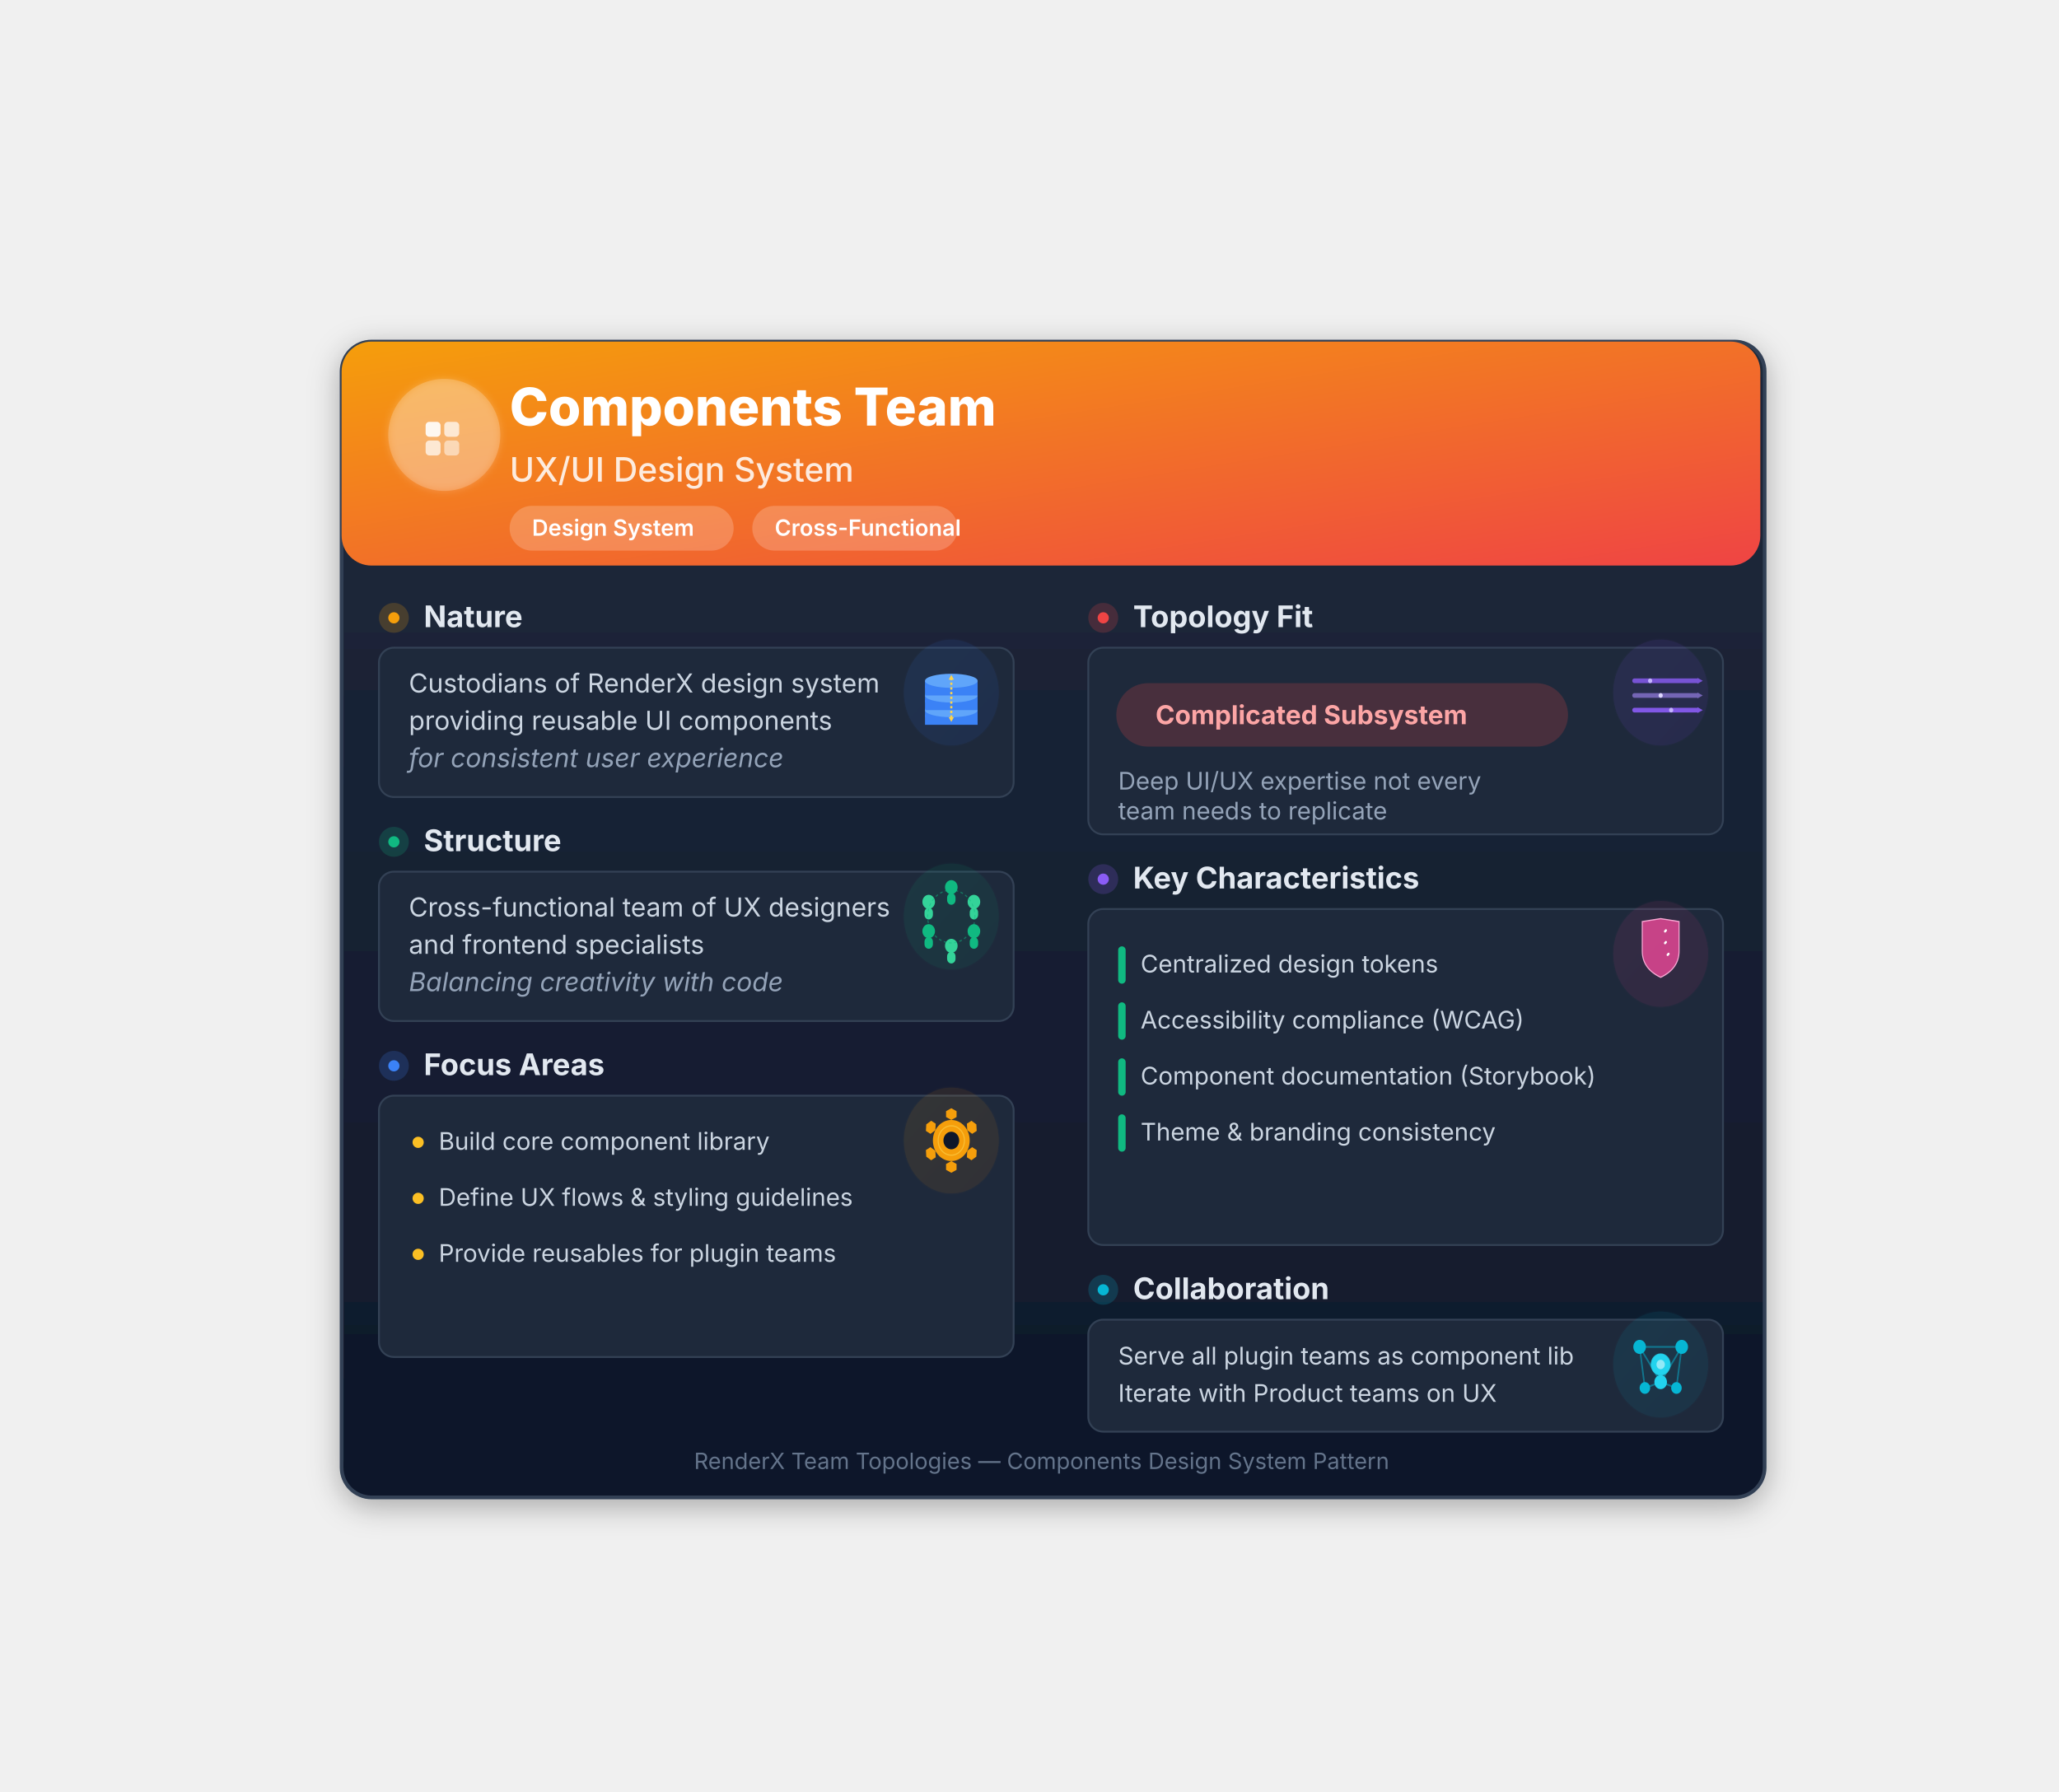
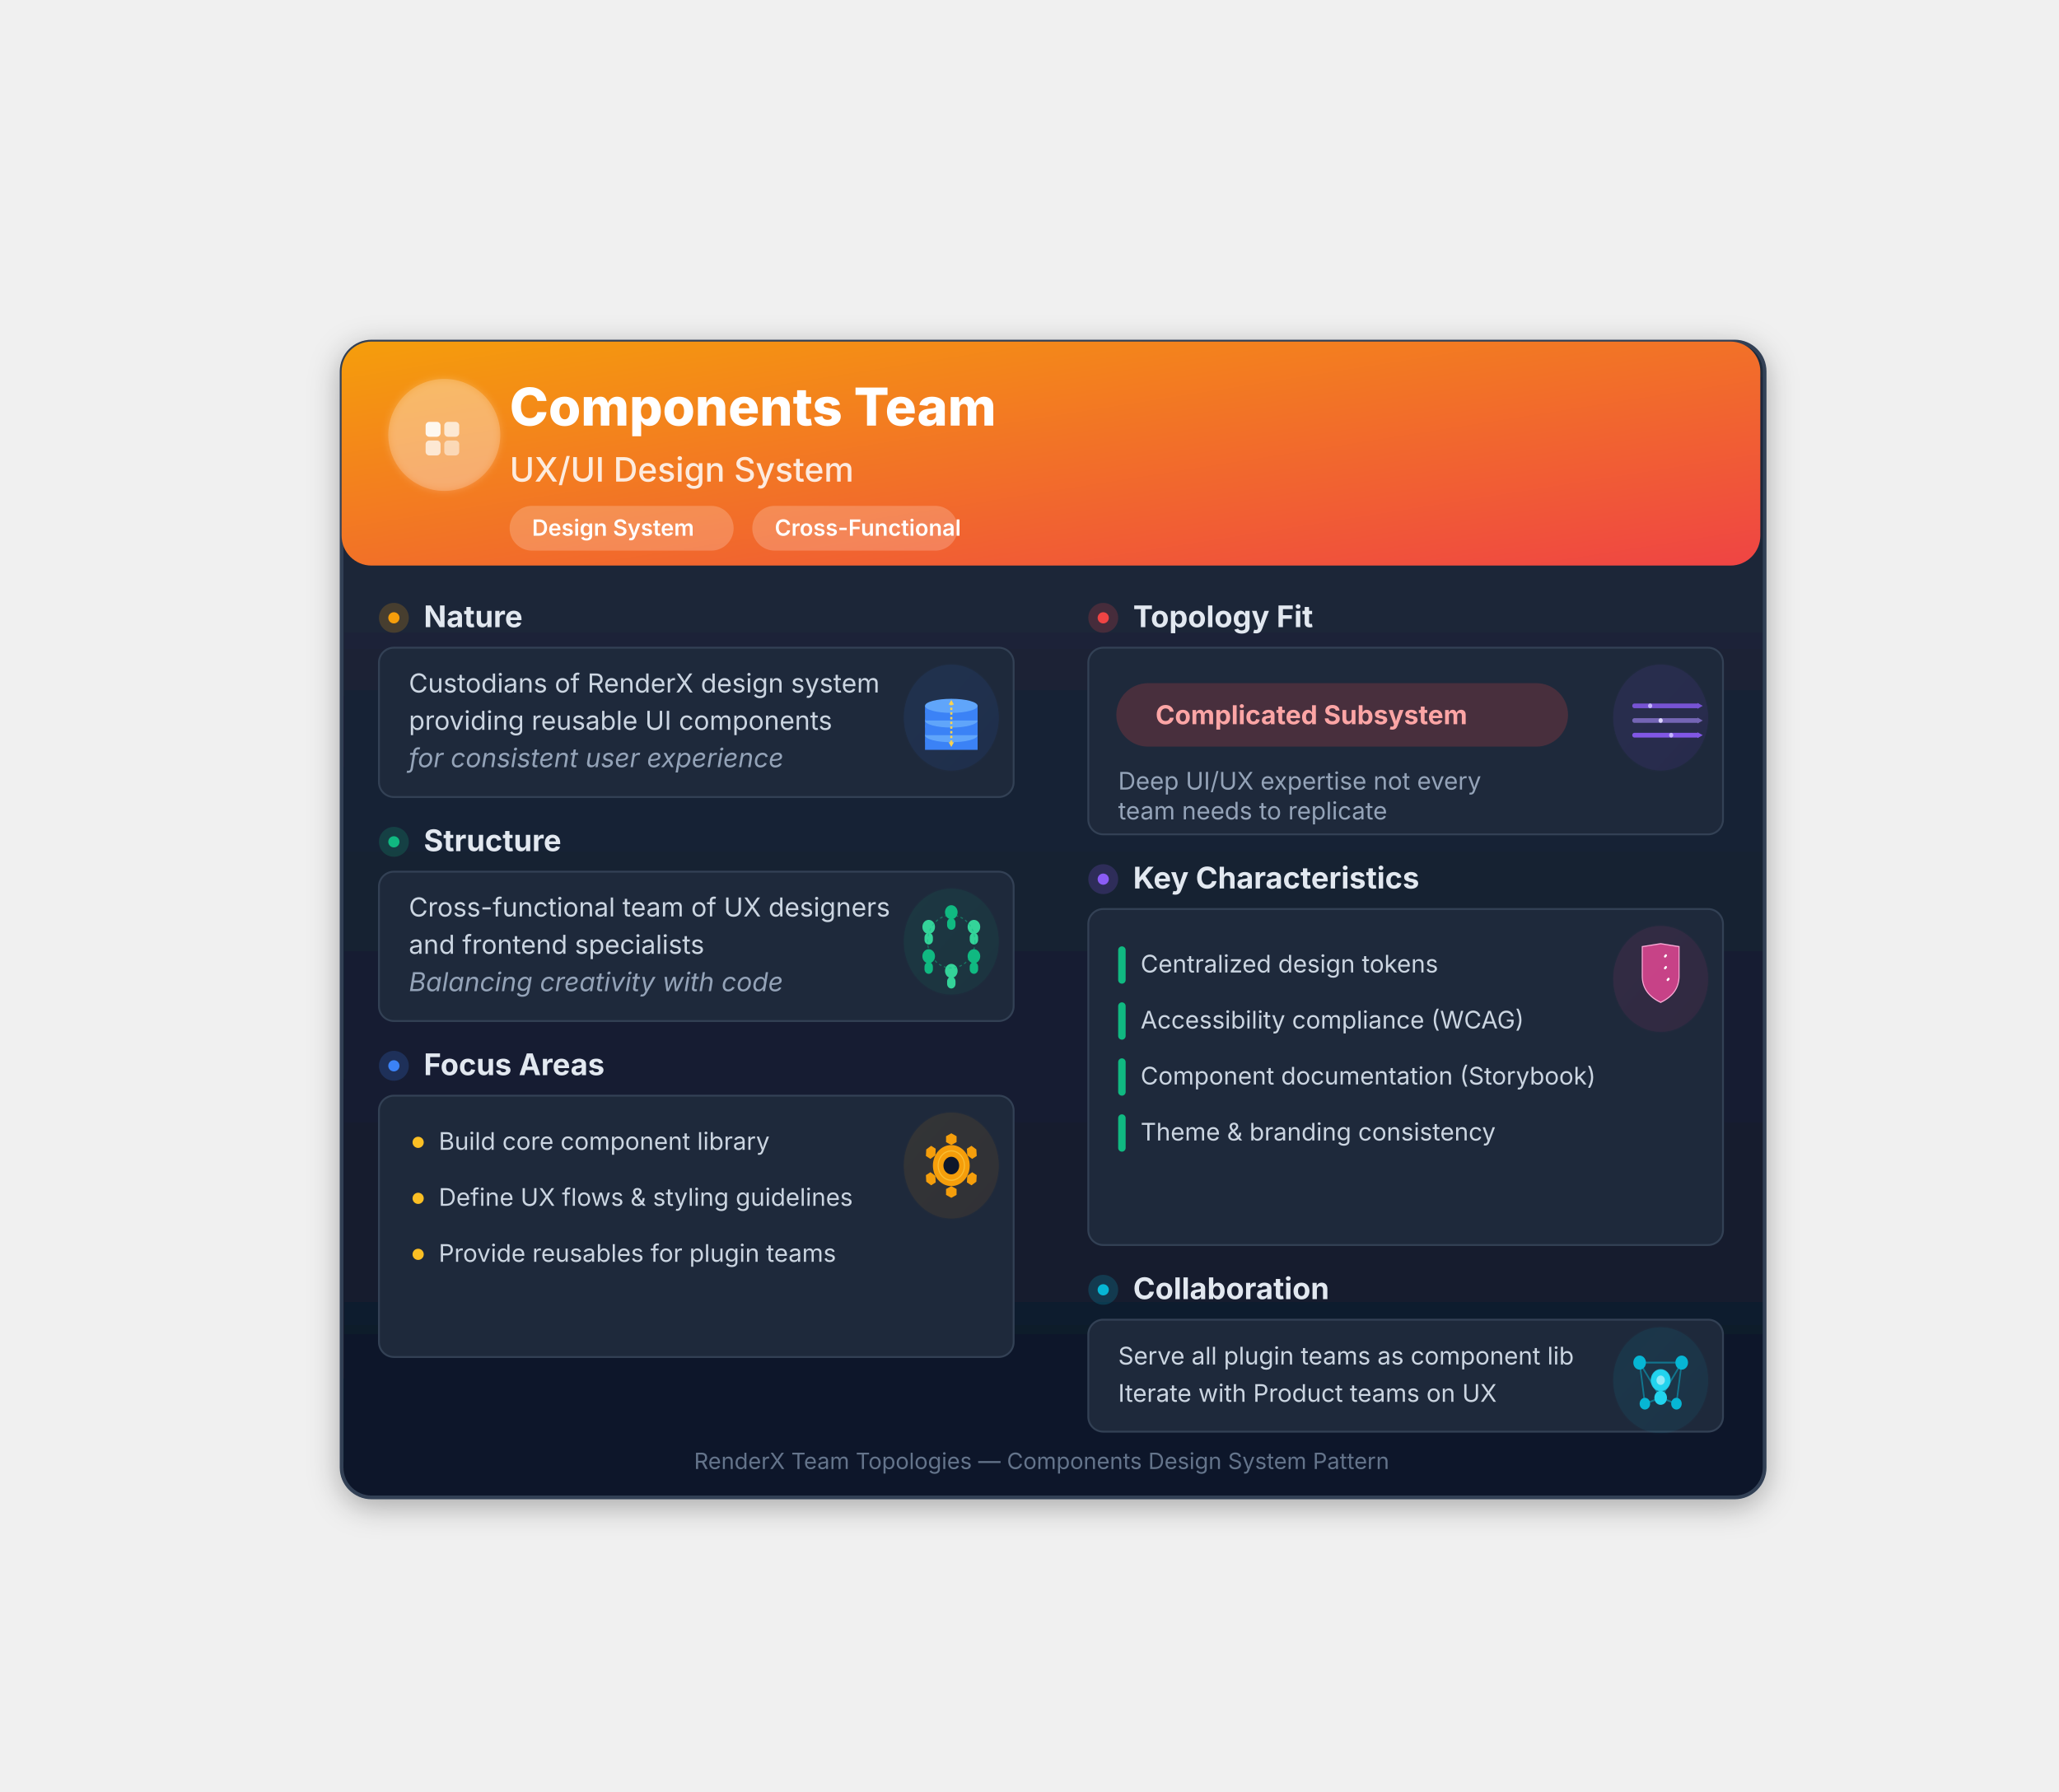
<svg xmlns="http://www.w3.org/2000/svg" viewBox="-163 -163 1103 960" role="img" aria-label="Components Team - UX/UI Design System">
  <defs>
    <linearGradient id="headerGrad" x1="0%" y1="0%" x2="100%" y2="100%">
      <stop offset="0%" style="stop-color:#F59E0B;stop-opacity:1" />
      <stop offset="100%" style="stop-color:#EF4444;stop-opacity:1" />
    </linearGradient>
    <linearGradient id="cardGrad" x1="0%" y1="0%" x2="0%" y2="100%">
      <stop offset="0%" style="stop-color:#1E293B;stop-opacity:1" />
      <stop offset="100%" style="stop-color:#0F172A;stop-opacity:1" />
    </linearGradient>
    <filter id="cardShadow" x="-20%" y="-20%" width="140%" height="140%">
      <feGaussianBlur in="SourceAlpha" stdDeviation="8" />
      <feOffset dx="0" dy="4" result="offsetblur" />
      <feComponentTransfer>
        <feFuncA type="linear" slope="0.3" />
      </feComponentTransfer>
      <feMerge>
        <feMergeNode />
        <feMergeNode in="SourceGraphic" />
      </feMerge>
    </filter>
    <filter id="glow">
      <feGaussianBlur stdDeviation="2" result="coloredBlur" />
      <feMerge>
        <feMergeNode in="coloredBlur" />
        <feMergeNode in="SourceGraphic" />
      </feMerge>
    </filter>
    <linearGradient id="blueGrad" x1="0%" y1="0%" x2="100%" y2="100%">
      <stop offset="0%" style="stop-color:#3B82F6" />
      <stop offset="100%" style="stop-color:#2563EB" />
    </linearGradient>
    <linearGradient id="greenGrad" x1="0%" y1="0%" x2="100%" y2="100%">
      <stop offset="0%" style="stop-color:#10B981" />
      <stop offset="100%" style="stop-color:#059669" />
    </linearGradient>
    <linearGradient id="orangeGrad" x1="0%" y1="0%" x2="100%" y2="100%">
      <stop offset="0%" style="stop-color:#F59E0B" />
      <stop offset="100%" style="stop-color:#D97706" />
    </linearGradient>
    <linearGradient id="purpleGrad" x1="0%" y1="0%" x2="100%" y2="100%">
      <stop offset="0%" style="stop-color:#8B5CF6" />
      <stop offset="100%" style="stop-color:#7C3AED" />
    </linearGradient>
    <linearGradient id="pinkGrad" x1="0%" y1="0%" x2="100%" y2="100%">
      <stop offset="0%" style="stop-color:#EC4899" />
      <stop offset="100%" style="stop-color:#DB2777" />
    </linearGradient>
    <linearGradient id="cyanGrad" x1="0%" y1="0%" x2="100%" y2="100%">
      <stop offset="0%" style="stop-color:#06B6D4" />
      <stop offset="100%" style="stop-color:#0891B2" />
    </linearGradient>
  </defs>
  <g filter="url(#cardShadow)">
    <rect x="20" y="20" width="762.304" height="619.224" rx="16" fill="url(#cardGrad)" stroke="#334155" stroke-width="2" />
  </g>
  <rect x="20" y="20" width="760" height="120" rx="16" fill="url(#headerGrad)" />
  <g transform="translate(50, 45)">
    <circle cx="25" cy="25" r="30" fill="rgba(255,255,255,0.2)" filter="url(#glow)" />
    <rect x="15" y="18" width="8" height="8" rx="2" fill="white" opacity="0.9" />
    <rect x="25" y="18" width="8" height="8" rx="2" fill="white" opacity="0.7" />
    <rect x="15" y="28" width="8" height="8" rx="2" fill="white" opacity="0.7" />
    <rect x="25" y="28" width="8" height="8" rx="2" fill="white" opacity="0.5" />
  </g>
  <text x="110" y="65" font-family="Inter, system-ui, sans-serif" font-size="28" font-weight="800" fill="white">
    Components Team
  </text>
  <text x="110" y="95" font-family="Inter, system-ui, sans-serif" font-size="18" font-weight="500" fill="rgba(255,255,255,0.85)">
    UX/UI Design System
  </text>
  <g transform="translate(110, 108)">
    <rect width="120" height="24" rx="12" fill="rgba(255,255,255,0.2)" />
    <text x="12" y="16" font-family="Inter" font-size="12" font-weight="600" fill="white">Design System</text>
  </g>
  <g transform="translate(240, 108)">
    <rect width="110" height="24" rx="12" fill="rgba(255,255,255,0.2)" />
    <text x="12" y="16" font-family="Inter" font-size="12" font-weight="600" fill="white">Cross-Functional</text>
  </g>
  <g transform="translate(40, 160)">
    <g>
      <g>
        <circle cx="8" cy="8" r="8" fill="#F59E0B" opacity="0.2" />
        <circle cx="8" cy="8" r="3" fill="#F59E0B" />
        <text x="24" y="13" font-family="Inter" font-size="16" font-weight="700" fill="#E2E8F0">Nature</text>
      </g>
      <rect x="0" y="24" width="340" height="80" rx="8" fill="#1E293B" stroke="#334155" stroke-width="1" />
      <text x="16" y="48" font-family="Inter" font-size="14" fill="#CBD5E1">
        <tspan x="16" dy="0">Custodians of RenderX design system</tspan>
        <tspan x="16" dy="20">providing reusable UI components</tspan>
        <tspan x="16" dy="20" font-style="italic" fill="#94A3B8">for consistent user experience</tspan>
      </text>
    </g>
    <g transform="translate(0, 120)">
      <g>
        <circle cx="8" cy="8" r="8" fill="#10B981" opacity="0.2" />
        <circle cx="8" cy="8" r="3" fill="#10B981" />
        <text x="24" y="13" font-family="Inter" font-size="16" font-weight="700" fill="#E2E8F0">Structure</text>
      </g>
      <rect x="0" y="24" width="340" height="80" rx="8" fill="#1E293B" stroke="#334155" stroke-width="1" />
      <text x="16" y="48" font-family="Inter" font-size="14" fill="#CBD5E1">
        <tspan x="16" dy="0">Cross-functional team of UX designers</tspan>
        <tspan x="16" dy="20">and frontend specialists</tspan>
        <tspan x="16" dy="20" font-style="italic" fill="#94A3B8">Balancing creativity with code</tspan>
      </text>
    </g>
    <g transform="translate(0, 240)">
      <g>
        <circle cx="8" cy="8" r="8" fill="#3B82F6" opacity="0.2" />
        <circle cx="8" cy="8" r="3" fill="#3B82F6" />
        <text x="24" y="13" font-family="Inter" font-size="16" font-weight="700" fill="#E2E8F0">Focus Areas</text>
      </g>
      <rect x="0" y="24" width="340" height="140" rx="8" fill="#1E293B" stroke="#334155" stroke-width="1" />
      <g transform="translate(16, 44)">
        <circle cx="5" cy="5" r="3" fill="#FBBF24" />
        <text x="16" y="9" font-family="Inter" font-size="13" fill="#CBD5E1">
          Build core component library
        </text>
      </g>
      <g transform="translate(16, 74)">
        <circle cx="5" cy="5" r="3" fill="#FBBF24" />
        <text x="16" y="9" font-family="Inter" font-size="13" fill="#CBD5E1">
          Define UX flows &amp; styling guidelines
        </text>
      </g>
      <g transform="translate(16, 104)">
        <circle cx="5" cy="5" r="3" fill="#FBBF24" />
        <text x="16" y="9" font-family="Inter" font-size="13" fill="#CBD5E1">
          Provide reusables for plugin teams
        </text>
      </g>
    </g>
    <g transform="translate(380, 0)">
      <g>
        <circle cx="8" cy="8" r="8" fill="#EF4444" opacity="0.2" />
        <circle cx="8" cy="8" r="3" fill="#EF4444" />
        <text x="24" y="13" font-family="Inter" font-size="16" font-weight="700" fill="#E2E8F0">Topology Fit</text>
      </g>
      <rect x="0" y="24" width="340" height="100" rx="8" fill="#1E293B" stroke="#334155" stroke-width="1" />
      <g transform="translate(16, 44)">
        <rect width="240" height="32" rx="16" fill="#EF4444" opacity="0.2" stroke="#EF4444" stroke-width="2" />
        <text x="20" y="21" font-family="Inter" font-size="14" font-weight="700" fill="#FCA5A5">
          Complicated Subsystem
        </text>
      </g>
      <text x="16" y="100" font-family="Inter" font-size="13" fill="#94A3B8">
        Deep UI/UX expertise not every
      </text>
      <text x="16" y="116" font-family="Inter" font-size="13" fill="#94A3B8">
        team needs to replicate
      </text>
    </g>
    <g transform="translate(380, 140)">
      <g>
        <circle cx="8" cy="8" r="8" fill="#8B5CF6" opacity="0.2" />
        <circle cx="8" cy="8" r="3" fill="#8B5CF6" />
        <text x="24" y="13" font-family="Inter" font-size="16" font-weight="700" fill="#E2E8F0">Key Characteristics</text>
      </g>
      <rect x="0" y="24" width="340" height="180" rx="8" fill="#1E293B" stroke="#334155" stroke-width="1" />
      <g transform="translate(16, 44)">
        <rect x="0" y="0" width="4" height="20" rx="2" fill="#10B981" />
        <text x="12" y="14" font-family="Inter" font-size="13" fill="#CBD5E1">
          Centralized design tokens
        </text>
      </g>
      <g transform="translate(16, 74)">
        <rect x="0" y="0" width="4" height="20" rx="2" fill="#10B981" />
        <text x="12" y="14" font-family="Inter" font-size="13" fill="#CBD5E1">
          Accessibility compliance (WCAG)
        </text>
      </g>
      <g transform="translate(16, 104)">
        <rect x="0" y="0" width="4" height="20" rx="2" fill="#10B981" />
        <text x="12" y="14" font-family="Inter" font-size="13" fill="#CBD5E1">
          Component documentation (Storybook)
        </text>
      </g>
      <g transform="translate(16, 134)">
        <rect x="0" y="0" width="4" height="20" rx="2" fill="#10B981" />
        <text x="12" y="14" font-family="Inter" font-size="13" fill="#CBD5E1">
          Theme &amp; branding consistency
        </text>
      </g>
    </g>
    <g transform="translate(380, 360)">
      <g>
        <circle cx="8" cy="8" r="8" fill="#06B6D4" opacity="0.2" />
        <circle cx="8" cy="8" r="3" fill="#06B6D4" />
        <text x="24" y="13" font-family="Inter" font-size="16" font-weight="700" fill="#E2E8F0">Collaboration</text>
      </g>
      <rect x="0" y="24" width="340" height="60" rx="8" fill="#1E293B" stroke="#334155" stroke-width="1" />
      <text x="16" y="48" font-family="Inter" font-size="13" fill="#CBD5E1">
        <tspan x="16" dy="0">Serve all plugin teams as component lib</tspan>
        <tspan x="16" dy="20">Iterate with Product teams on UX</tspan>
      </text>
    </g>
  </g>
  <g transform="translate(20, 560)">
    <text x="380" y="38" text-anchor="middle" font-family="Inter" font-size="12" fill="#64748B" transform="translate(-5, 26)">
      RenderX Team Topologies — Components Design System Pattern
    </text>
  </g>
-   <g data-asset-id="nature-icon" data-asset-name="nature-icon.svg" transform="translate(318.44, 176.58) scale(0.2817309, 0.3143795)" opacity="1">
+   <g data-asset-id="nature-icon" data-asset-name="nature-icon.svg" transform="translate(318.44, 190) scale(0.2817309, 0.3143795)" opacity="1">
    <circle cx="100" cy="100" r="90" fill="url(#blueGrad)" opacity="0.1" filter="url(#glow)">
      <animate attributeName="opacity" values="0.1;0.2;0.1" dur="3s" repeatCount="indefinite" />
    </circle>
    <g transform="translate(40, 50)">
      <ellipse cx="60" cy="90" rx="50" ry="12" fill="#3B82F6" opacity="0.8">
        <animate attributeName="opacity" values="0.8;0.95;0.8" dur="3s" repeatCount="indefinite" />
      </ellipse>
      <rect x="10" y="80" width="100" height="25" fill="#3B82F6" />
      <ellipse cx="60" cy="80" rx="50" ry="12" fill="#60A5FA" />
      <ellipse cx="60" cy="65" rx="50" ry="12" fill="#3B82F6" opacity="0.8">
        <animate attributeName="opacity" values="0.8;0.95;0.8" dur="3s" begin="0.5s" repeatCount="indefinite" />
      </ellipse>
      <rect x="10" y="55" width="100" height="25" fill="#3B82F6" />
      <ellipse cx="60" cy="55" rx="50" ry="12" fill="#60A5FA" />
      <ellipse cx="60" cy="40" rx="50" ry="12" fill="#3B82F6" opacity="0.8">
        <animate attributeName="opacity" values="0.8;0.95;0.8" dur="3s" begin="1s" repeatCount="indefinite" />
      </ellipse>
      <rect x="10" y="30" width="100" height="25" fill="#3B82F6" />
      <ellipse cx="60" cy="30" rx="50" ry="12" fill="#60A5FA" />
      <line x1="60" y1="25" x2="60" y2="95" stroke="#FCD34D" stroke-width="4" stroke-dasharray="4,4">
        <animate attributeName="stroke-dashoffset" from="0" to="8" dur="1s" repeatCount="indefinite" />
      </line>
      <polygon points="60,20 55,28 65,28" fill="#FCD34D">
        <animate attributeName="opacity" values="1;0.5;1" dur="2s" repeatCount="indefinite" />
      </polygon>
      <polygon points="60,100 55,92 65,92" fill="#FCD34D">
        <animate attributeName="opacity" values="1;0.5;1" dur="2s" repeatCount="indefinite" />
      </polygon>
    </g>
  </g>
-   <g data-asset-id="structure-icon" data-asset-name="structure-icon.svg" transform="translate(318.44, 296.58) scale(0.2817309, 0.3143795)" opacity="1">
+   <g data-asset-id="structure-icon" data-asset-name="structure-icon.svg" transform="translate(318.44, 310) scale(0.2817309, 0.3143795)" opacity="1">
    <circle cx="100" cy="100" r="90" fill="url(#greenGrad)" opacity="0.1" filter="url(#glow)">
      <animate attributeName="opacity" values="0.1;0.2;0.1" dur="3s" repeatCount="indefinite" />
    </circle>
    <g transform="translate(100, 100)">
      <g transform="translate(0, -50)">
        <circle cx="0" cy="0" r="12" fill="#10B981">
          <animate attributeName="r" values="12;14;12" dur="2s" repeatCount="indefinite" />
        </circle>
        <rect x="-8" y="10" width="16" height="20" rx="8" fill="#10B981" />
      </g>
      <g transform="translate(43, -25)">
        <circle cx="0" cy="0" r="12" fill="#34D399">
          <animate attributeName="r" values="12;14;12" dur="2s" begin="0.3s" repeatCount="indefinite" />
        </circle>
        <rect x="-8" y="10" width="16" height="20" rx="8" fill="#34D399" />
      </g>
      <g transform="translate(43, 25)">
        <circle cx="0" cy="0" r="12" fill="#10B981">
          <animate attributeName="r" values="12;14;12" dur="2s" begin="0.6s" repeatCount="indefinite" />
        </circle>
        <rect x="-8" y="10" width="16" height="20" rx="8" fill="#10B981" />
      </g>
      <g transform="translate(0, 50)">
        <circle cx="0" cy="0" r="12" fill="#34D399">
          <animate attributeName="r" values="12;14;12" dur="2s" begin="0.9s" repeatCount="indefinite" />
        </circle>
        <rect x="-8" y="10" width="16" height="20" rx="8" fill="#34D399" />
      </g>
      <g transform="translate(-43, 25)">
        <circle cx="0" cy="0" r="12" fill="#10B981">
          <animate attributeName="r" values="12;14;12" dur="2s" begin="1.2s" repeatCount="indefinite" />
        </circle>
        <rect x="-8" y="10" width="16" height="20" rx="8" fill="#10B981" />
      </g>
      <g transform="translate(-43, -25)">
        <circle cx="0" cy="0" r="12" fill="#34D399">
          <animate attributeName="r" values="12;14;12" dur="2s" begin="1.5s" repeatCount="indefinite" />
        </circle>
        <rect x="-8" y="10" width="16" height="20" rx="8" fill="#34D399" />
      </g>
      <circle cx="0" cy="0" r="45" fill="none" stroke="#10B981" stroke-width="2" stroke-dasharray="5,5" opacity="0.5">
        <animateTransform attributeName="transform" type="rotate" from="0" to="360" dur="20s" repeatCount="indefinite" />
        <animate attributeName="opacity" values="0.5;0.8;0.5" dur="3s" repeatCount="indefinite" />
      </circle>
    </g>
  </g>
-   <g data-asset-id="focus-icon" data-asset-name="focus-icon.svg" transform="translate(318.44, 416.58) scale(0.2817309, 0.3143795)" opacity="1">
+   <g data-asset-id="focus-icon" data-asset-name="focus-icon.svg" transform="translate(318.44, 430) scale(0.2817309, 0.3143795)" opacity="1">
    <circle cx="100" cy="100" r="90" fill="url(#orangeGrad)" opacity="0.1" filter="url(#glow)">
      <animate attributeName="opacity" values="0.1;0.2;0.1" dur="3s" repeatCount="indefinite" />
    </circle>
    <g transform="translate(100, 100)">
      <g>
        <animateTransform attributeName="transform" type="rotate" from="0" to="360" dur="8s" repeatCount="indefinite" />
        <path d="M 0,-55 L 10,-50 L 10,-40 L 0,-35 L -10,-40 L -10,-50 Z" fill="#F59E0B" />
        <path d="M 0,-55 L 10,-50 L 10,-40 L 0,-35 L -10,-40 L -10,-50 Z" fill="#F59E0B" transform="rotate(60)" />
        <path d="M 0,-55 L 10,-50 L 10,-40 L 0,-35 L -10,-40 L -10,-50 Z" fill="#F59E0B" transform="rotate(120)" />
        <path d="M 0,-55 L 10,-50 L 10,-40 L 0,-35 L -10,-40 L -10,-50 Z" fill="#F59E0B" transform="rotate(180)" />
        <path d="M 0,-55 L 10,-50 L 10,-40 L 0,-35 L -10,-40 L -10,-50 Z" fill="#F59E0B" transform="rotate(240)" />
        <path d="M 0,-55 L 10,-50 L 10,-40 L 0,-35 L -10,-40 L -10,-50 Z" fill="#F59E0B" transform="rotate(300)" />
        <circle cx="0" cy="0" r="35" fill="#F59E0B" />
      </g>
      <circle cx="0" cy="0" r="15" fill="#0F172A">
        <animate attributeName="r" values="15;17;15" dur="4s" repeatCount="indefinite" />
      </circle>
      <circle cx="0" cy="0" r="25" fill="none" stroke="#FCD34D" stroke-width="2" opacity="0.6">
        <animate attributeName="opacity" values="0.6;1;0.6" dur="2s" repeatCount="indefinite" />
      </circle>
      <circle cx="0" cy="0" r="35" fill="none" stroke="#FCD34D" stroke-width="3" opacity="0">
        <animate attributeName="r" from="35" to="60" dur="2s" repeatCount="indefinite" />
        <animate attributeName="opacity" from="0.8" to="0" dur="2s" repeatCount="indefinite" />
      </circle>
    </g>
  </g>
-   <g data-asset-id="topology-fit-icon" data-asset-name="topology-fit-icon.svg" transform="translate(698.44, 176.58) scale(0.2817309, 0.3143795)" opacity="1">
+   <g data-asset-id="topology-fit-icon" data-asset-name="topology-fit-icon.svg" transform="translate(698.44, 190) scale(0.2817309, 0.3143795)" opacity="1">
    <circle cx="100" cy="100" r="90" fill="url(#purpleGrad)" opacity="0.1" filter="url(#glow)" />
    <g transform="translate(40, 70)">
      <g opacity="0.8">
        <path d="M 10,10 L 130,10" stroke="#8B5CF6" stroke-width="8" stroke-linecap="round" />
        <polygon points="140,10 130,5 130,15" fill="#8B5CF6" />
      </g>
      <g opacity="0.6" transform="translate(0, 25)">
        <path d="M 10,10 L 130,10" stroke="#A78BFA" stroke-width="8" stroke-linecap="round" />
        <polygon points="140,10 130,5 130,15" fill="#A78BFA" />
      </g>
      <g opacity="0.9" transform="translate(0, 50)">
        <path d="M 10,10 L 130,10" stroke="#8B5CF6" stroke-width="8" stroke-linecap="round" />
        <polygon points="140,10 130,5 130,15" fill="#8B5CF6" />
      </g>
      <circle cx="40" cy="10" r="4" fill="#C4B5FD">
        <animate attributeName="cx" from="10" to="140" dur="2s" repeatCount="indefinite" />
      </circle>
      <circle cx="60" cy="35" r="4" fill="#DDD6FE">
        <animate attributeName="cx" from="10" to="140" dur="2.5s" repeatCount="indefinite" />
      </circle>
      <circle cx="80" cy="60" r="4" fill="#C4B5FD">
        <animate attributeName="cx" from="10" to="140" dur="1.8s" repeatCount="indefinite" />
      </circle>
    </g>
  </g>
-   <g data-asset-id="characteristics-icon" data-asset-name="characteristics-icon.svg" transform="translate(698.44, 316.58) scale(0.2817309, 0.3143795)" opacity="1">
+   <g data-asset-id="characteristics-icon" data-asset-name="characteristics-icon.svg" transform="translate(698.44, 330) scale(0.2817309, 0.3143795)" opacity="1">
    <circle cx="100" cy="100" r="90" fill="url(#pinkGrad)" opacity="0.1" filter="url(#glow)">
      <animate attributeName="opacity" values="0.1;0.2;0.1" dur="3s" repeatCount="indefinite" />
    </circle>
    <g transform="translate(100, 80)">
      <path d="M 0,-40 L 35,-35 L 35,15 Q 35,45 0,60 Q -35,45 -35,15 L -35,-35 Z" fill="#EC4899" opacity="0.8">
        <animate attributeName="opacity" values="0.8;0.95;0.8" dur="3s" repeatCount="indefinite" />
      </path>
      <path d="M 0,-40 L 35,-35 L 35,15 Q 35,45 0,60 Q -35,45 -35,15 L -35,-35 Z" fill="none" stroke="#F9A8D4" stroke-width="2">
        <animate attributeName="stroke-width" values="2;3;2" dur="2s" repeatCount="indefinite" />
      </path>
      <g stroke="#FFF" stroke-width="4" stroke-linecap="round" fill="none">
        <path d="M -20,-10 L -10,0 L 10,-20" stroke-dasharray="40" stroke-dashoffset="40">
          <animate attributeName="stroke-dashoffset" from="40" to="0" dur="0.6s" begin="0s" fill="freeze" />
        </path>
        <path d="M -20,10 L -10,20 L 10,0" stroke-dasharray="40" stroke-dashoffset="40">
          <animate attributeName="stroke-dashoffset" from="40" to="0" dur="0.6s" begin="0.3s" fill="freeze" />
        </path>
        <path d="M -15,30 L -5,40 L 15,20" stroke-dasharray="40" stroke-dashoffset="40">
          <animate attributeName="stroke-dashoffset" from="40" to="0" dur="0.6s" begin="0.6s" fill="freeze" />
        </path>
      </g>
      <circle cx="25" cy="-25" r="3" fill="#FFF" opacity="0">
        <animate attributeName="opacity" values="0;1;0" dur="2s" begin="1s" repeatCount="indefinite" />
      </circle>
      <circle cx="-25" cy="0" r="2" fill="#FFF" opacity="0">
        <animate attributeName="opacity" values="0;1;0" dur="2s" begin="1.3s" repeatCount="indefinite" />
      </circle>
      <circle cx="30" cy="25" r="2.5" fill="#FFF" opacity="0">
        <animate attributeName="opacity" values="0;1;0" dur="2s" begin="1.6s" repeatCount="indefinite" />
      </circle>
    </g>
  </g>
-   <g data-asset-id="collaboration-icon" data-asset-name="collaboration-icon.svg" transform="translate(698.44, 536.58) scale(0.2817309, 0.3143795)" opacity="1">
+   <g data-asset-id="collaboration-icon" data-asset-name="collaboration-icon.svg" transform="translate(698.44, 545) scale(0.2817309, 0.3143795)" opacity="1">
    <circle cx="100" cy="100" r="90" fill="url(#cyanGrad)" opacity="0.1" filter="url(#glow)" />
    <g transform="translate(100, 100)">
      <line x1="-40" y1="-30" x2="40" y2="-30" stroke="#06B6D4" stroke-width="3" opacity="0.5" />
      <line x1="-40" y1="-30" x2="0" y2="30" stroke="#06B6D4" stroke-width="3" opacity="0.5" />
      <line x1="40" y1="-30" x2="0" y2="30" stroke="#06B6D4" stroke-width="3" opacity="0.5" />
      <line x1="-40" y1="-30" x2="-30" y2="40" stroke="#06B6D4" stroke-width="3" opacity="0.5" />
      <line x1="40" y1="-30" x2="30" y2="40" stroke="#06B6D4" stroke-width="3" opacity="0.5" />
      <line x1="0" y1="30" x2="-30" y2="40" stroke="#06B6D4" stroke-width="3" opacity="0.5" />
      <line x1="0" y1="30" x2="30" y2="40" stroke="#06B6D4" stroke-width="3" opacity="0.5" />
      <circle cx="-40" cy="-30" r="12" fill="#06B6D4" />
      <circle cx="40" cy="-30" r="12" fill="#06B6D4" />
      <circle cx="0" cy="30" r="12" fill="#22D3EE" />
      <circle cx="-30" cy="40" r="10" fill="#06B6D4" />
      <circle cx="30" cy="40" r="10" fill="#06B6D4" />
      <circle cx="0" cy="0" r="18" fill="#22D3EE" />
      <circle cx="0" cy="0" r="8" fill="#FFF" opacity="0.5" />
      <circle cx="0" cy="0" r="18" fill="none" stroke="#22D3EE" stroke-width="2" opacity="0.8">
        <animate attributeName="r" from="18" to="35" dur="2s" repeatCount="indefinite" />
        <animate attributeName="opacity" from="0.8" to="0" dur="2s" repeatCount="indefinite" />
      </circle>
    </g>
  </g>
</svg>
